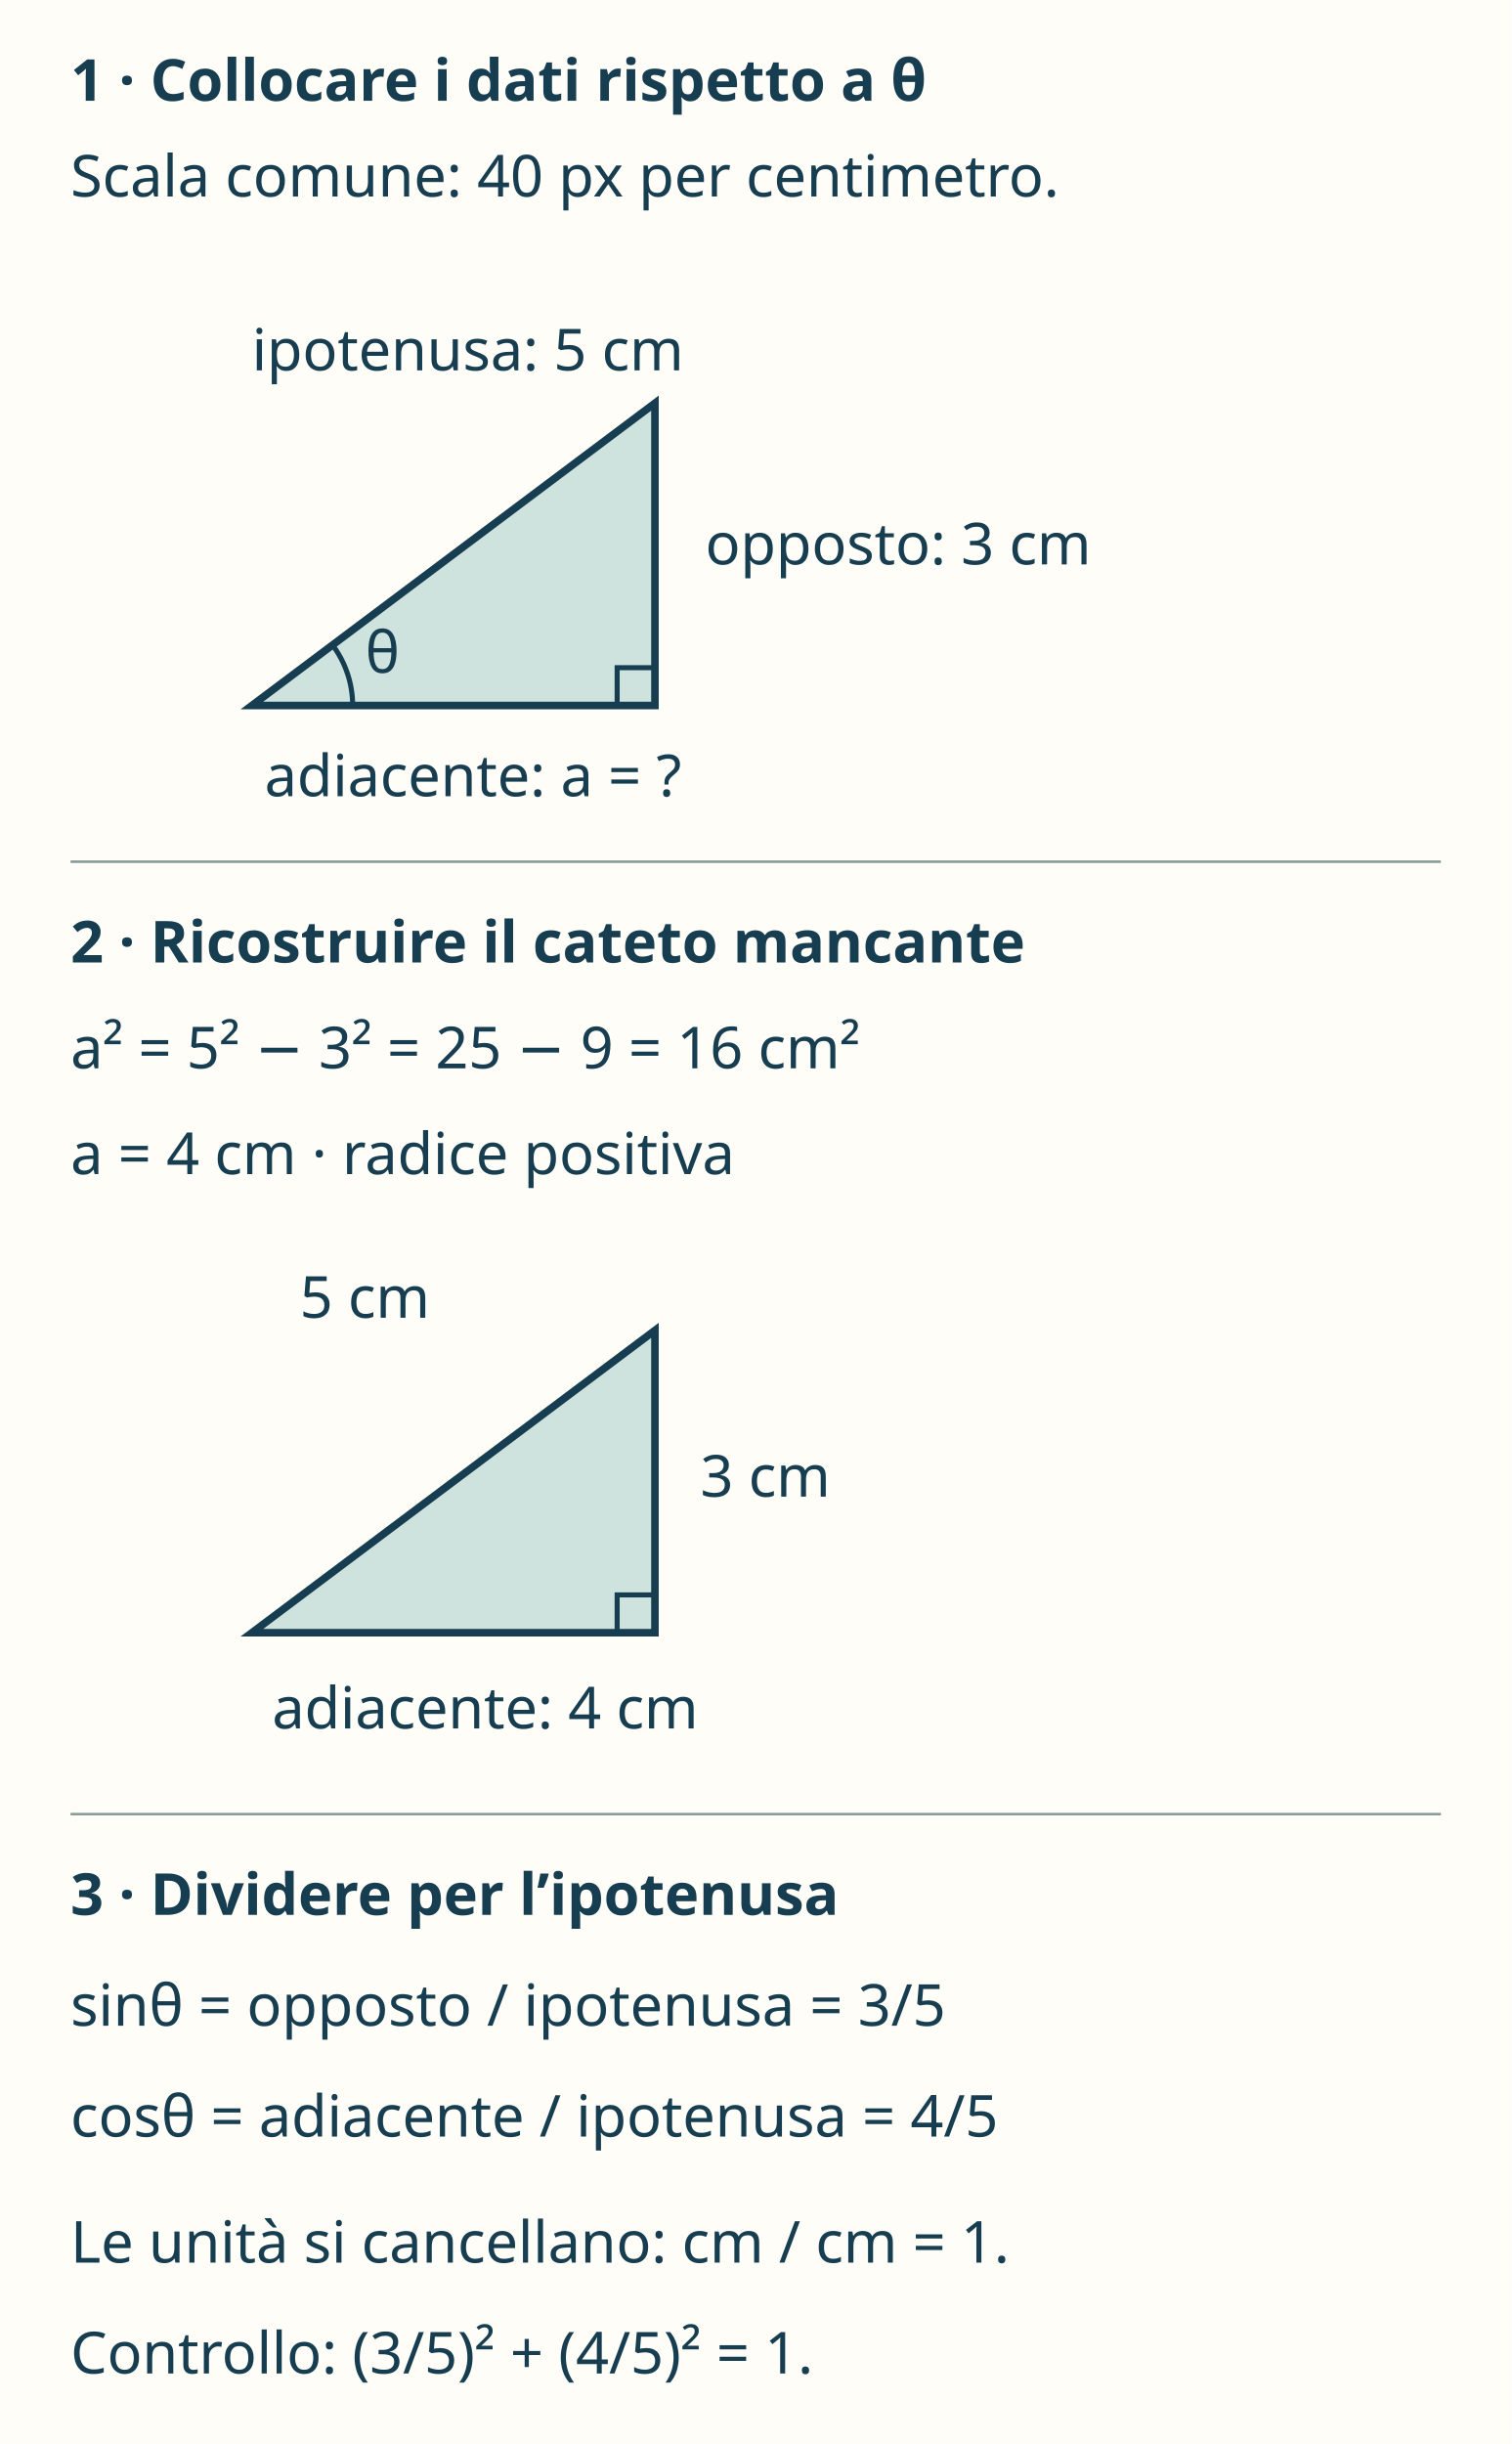
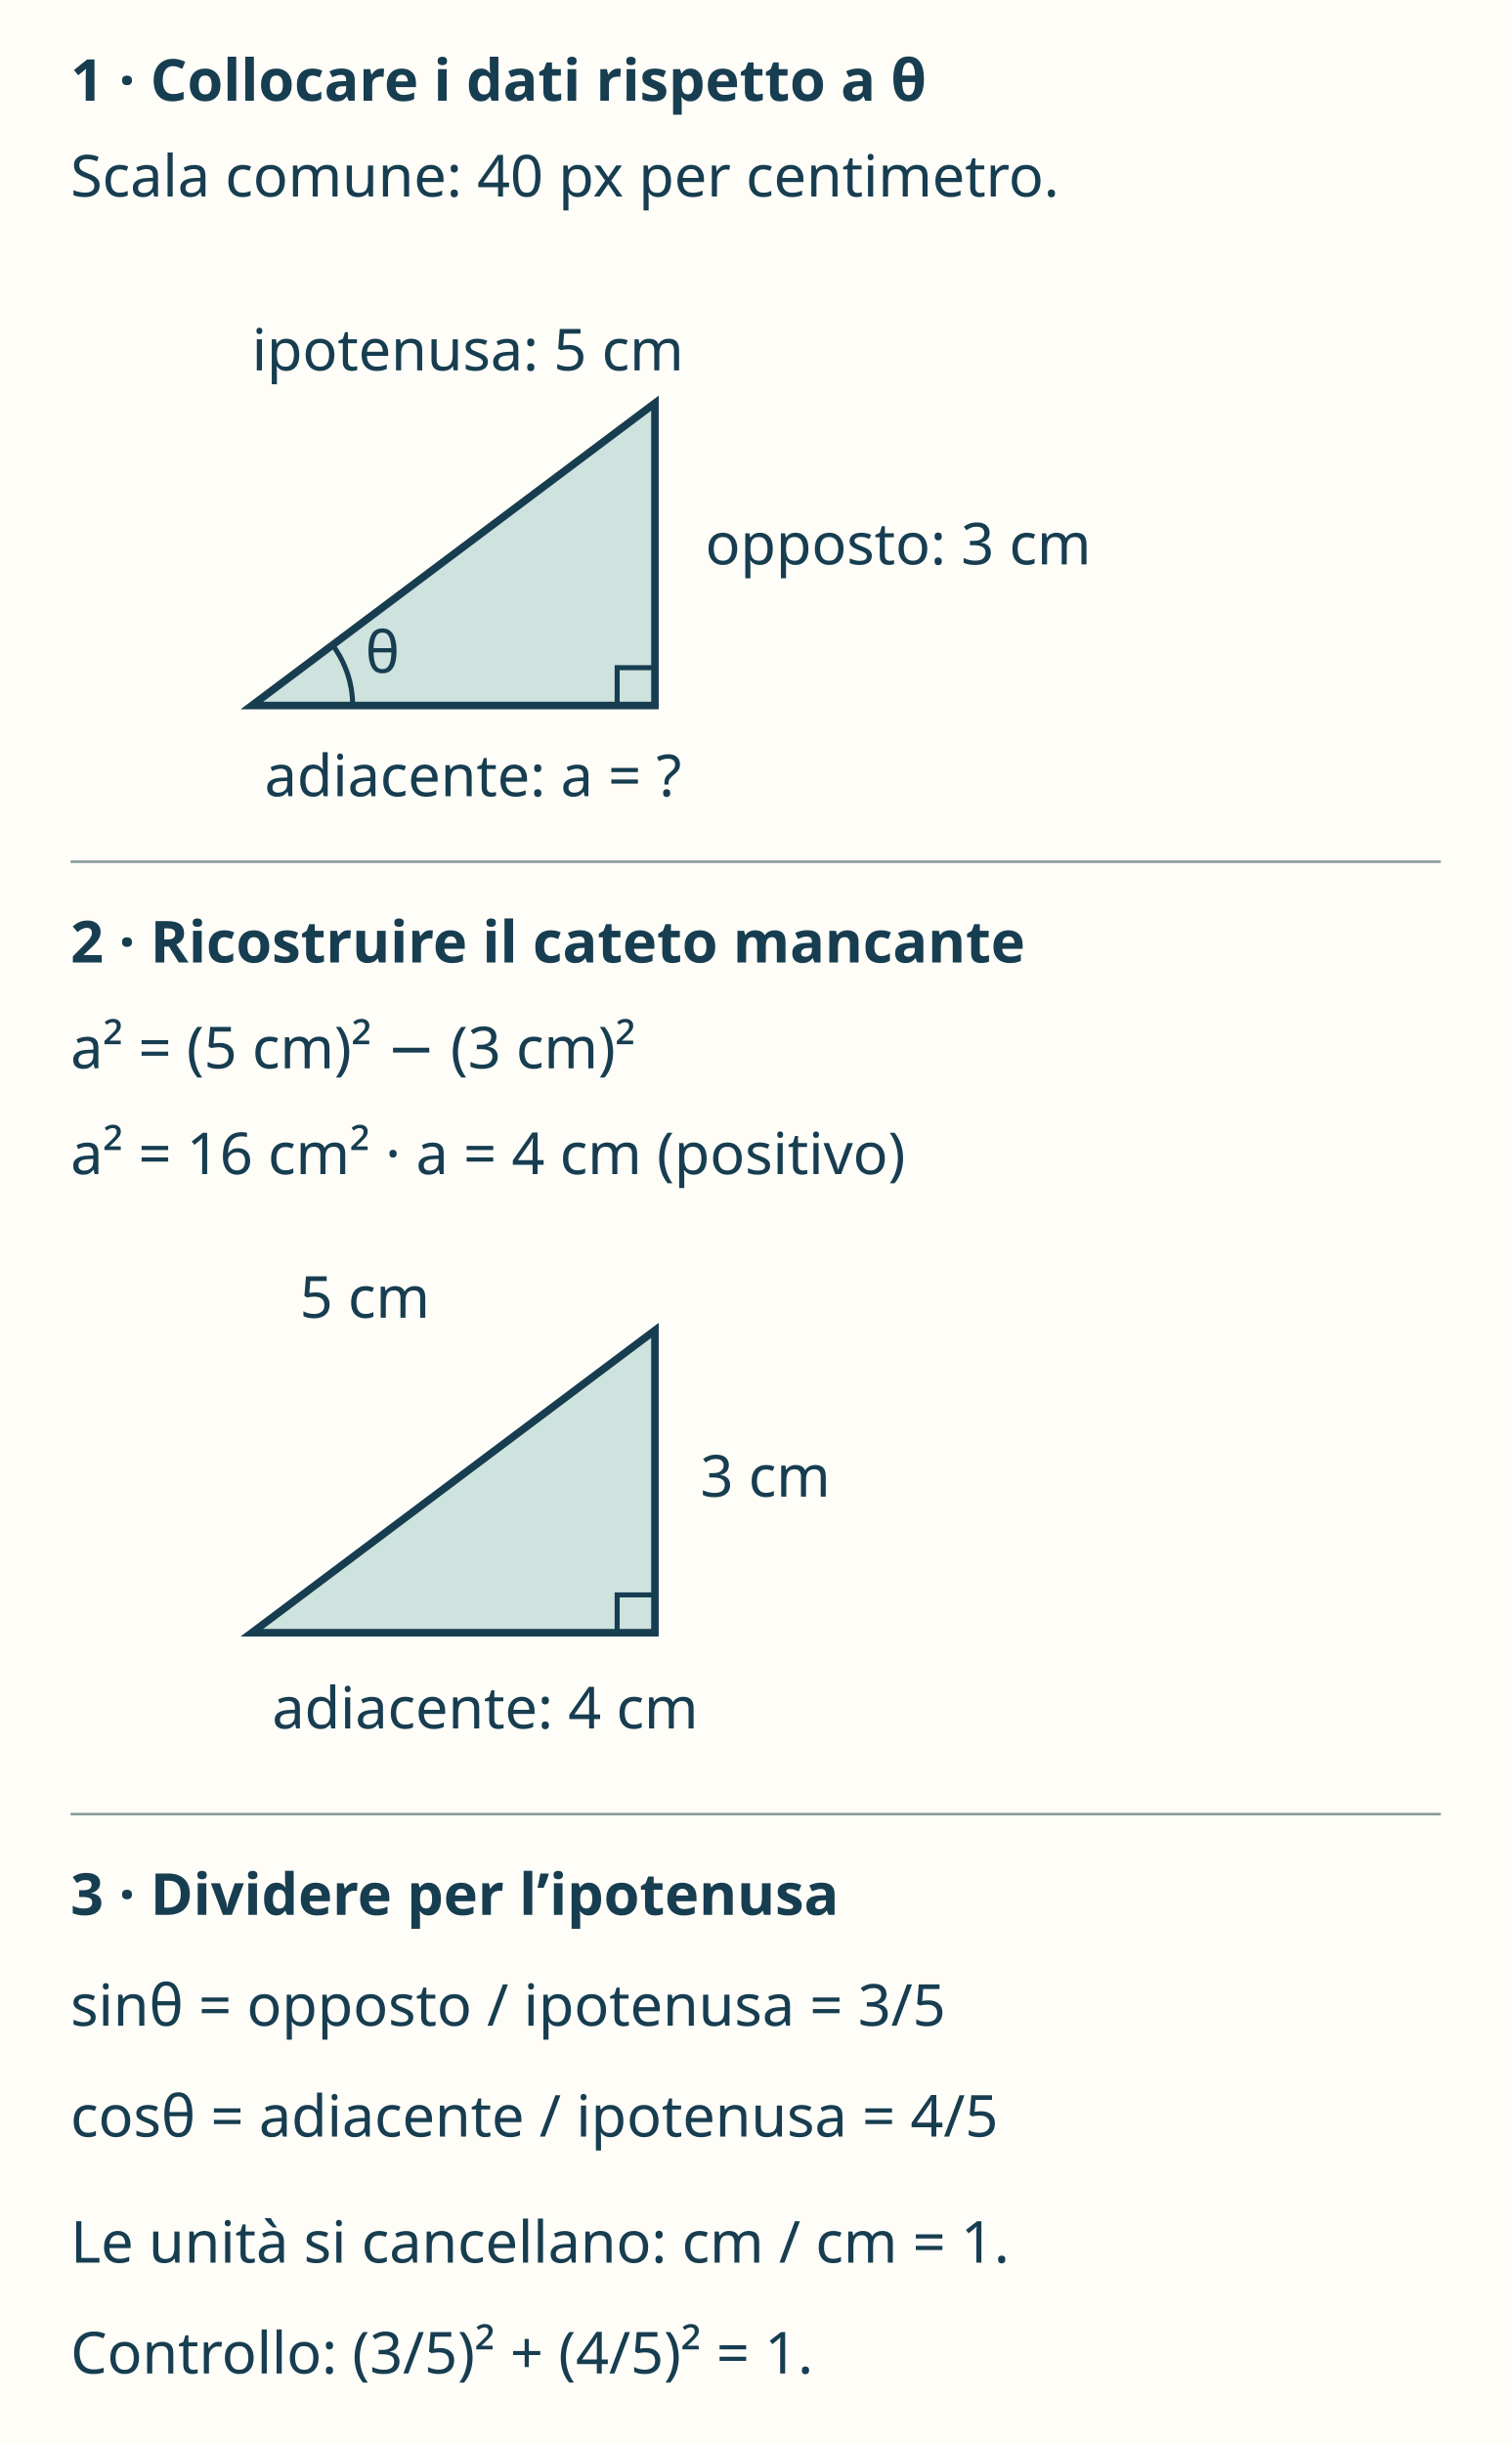
<svg xmlns="http://www.w3.org/2000/svg" width="600" height="970" viewBox="0 0 600 970" role="img" aria-labelledby="title desc">
  <rect width="600" height="970" fill="#fffdf7" />
  <g fill="#173d50" font-family="sans-serif" font-size="23">
    <text x="28" y="40" font-weight="bold">1 · Collocare i dati rispetto a θ</text>
    <text x="28" y="78">Scala comune: 40 px per centimetro.</text>
    <path d="M100 280H260V160Z" fill="#cee2de" stroke="#173d50" stroke-width="3" />
    <path d="M245 280V265H260" fill="none" stroke="#173d50" stroke-width="2" />
    <path d="M140 280A40 40 0 0 0 132 256" fill="none" stroke="#173d50" stroke-width="2" />
    <text x="145" y="267">θ</text>
    <text x="280" y="224">opposto: 3 cm</text>
    <text x="100" y="147">ipotenusa: 5 cm</text>
    <text x="105" y="316">adiacente: a = ?</text>
    <path d="M28 342H572" stroke="#879b9a" />
    <text x="28" y="382" font-weight="bold">2 · Ricostruire il cateto mancante</text>
-     <text x="28" y="424">a² = 5² − 3² = 25 − 9 = 16 cm²</text>
-     <text x="28" y="466">a = 4 cm · radice positiva</text>
+     <text x="28" y="424">a² = (5 cm)² − (3 cm)²</text>
+     <text x="28" y="466">a² = 16 cm² · a = 4 cm (positivo)</text>
    <path d="M100 648H260V528Z" fill="#cee2de" stroke="#173d50" stroke-width="3" />
    <path d="M245 648V633H260" fill="none" stroke="#173d50" stroke-width="2" />
    <text x="108" y="686">adiacente: 4 cm</text>
    <text x="278" y="594">3 cm</text>
    <text x="119" y="523">5 cm</text>
    <path d="M28 720H572" stroke="#879b9a" />
    <text x="28" y="760" font-weight="bold">3 · Dividere per l’ipotenusa</text>
    <text x="28" y="804">sinθ = opposto / ipotenusa = 3/5</text>
    <text x="28" y="848">cosθ = adiacente / ipotenusa = 4/5</text>
    <text x="28" y="898">Le unità si cancellano: cm / cm = 1.</text>
    <text x="28" y="942">Controllo: (3/5)² + (4/5)² = 1.</text>
  </g>
</svg>
